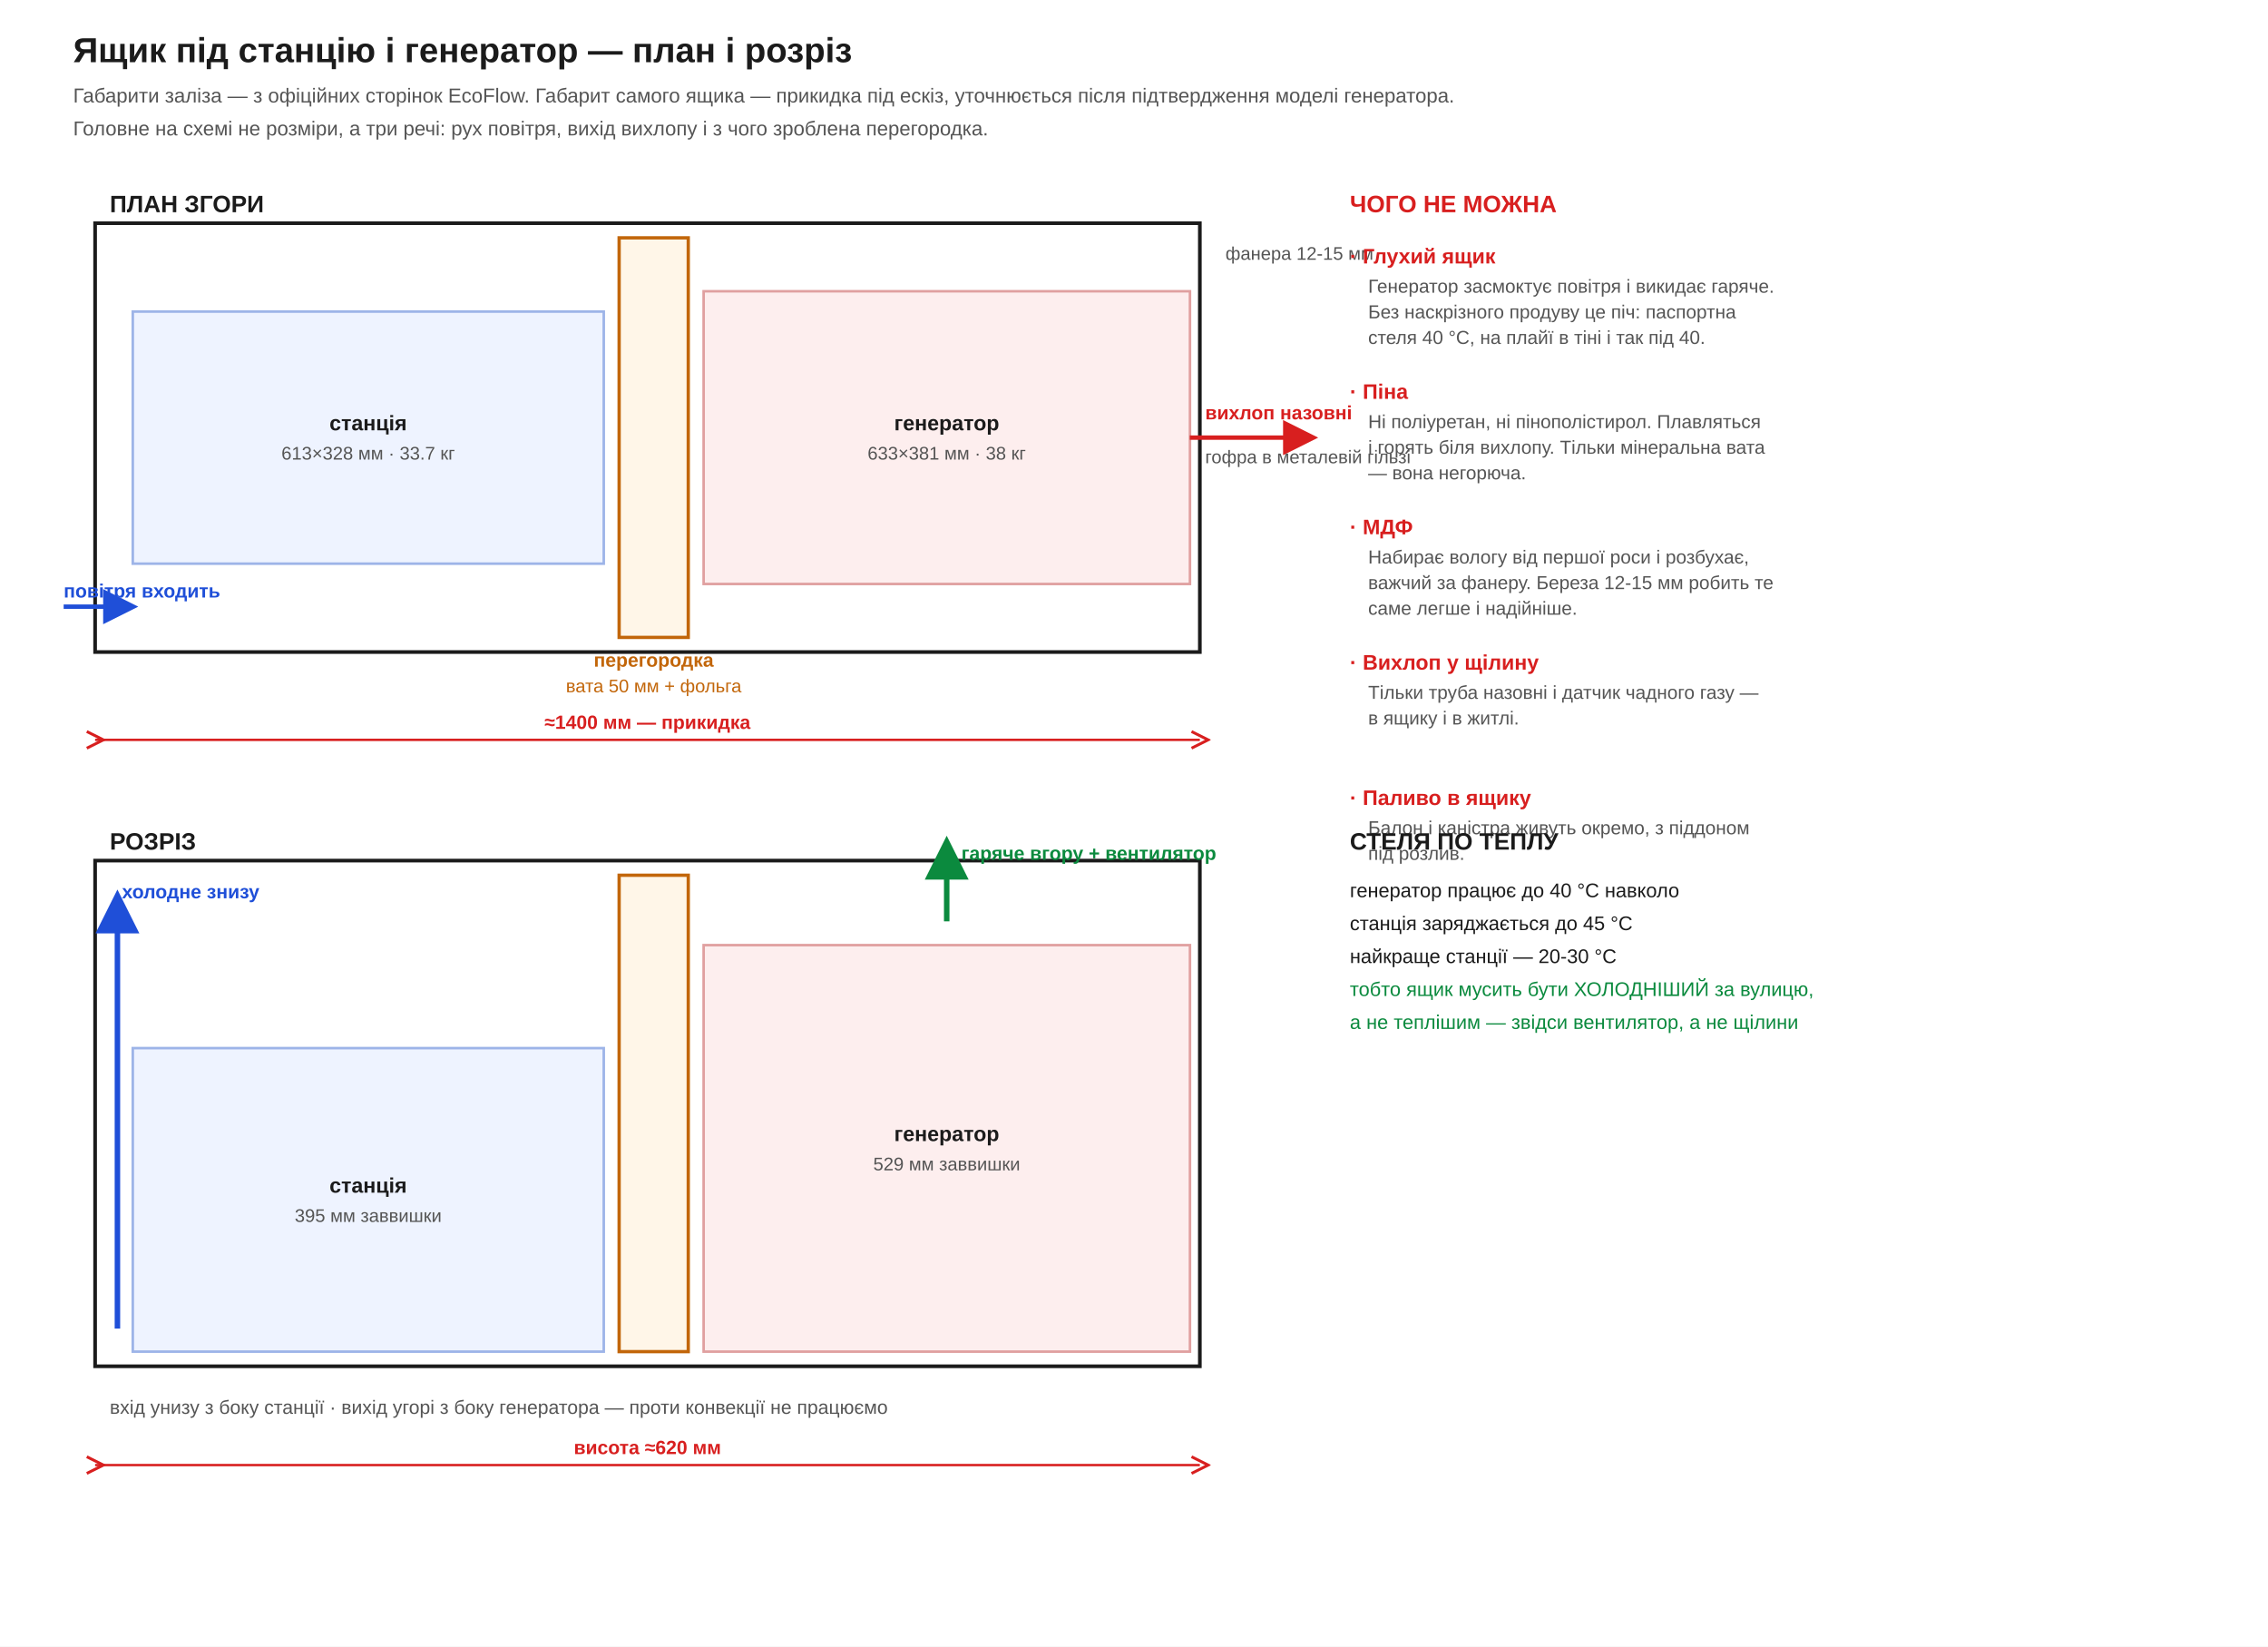
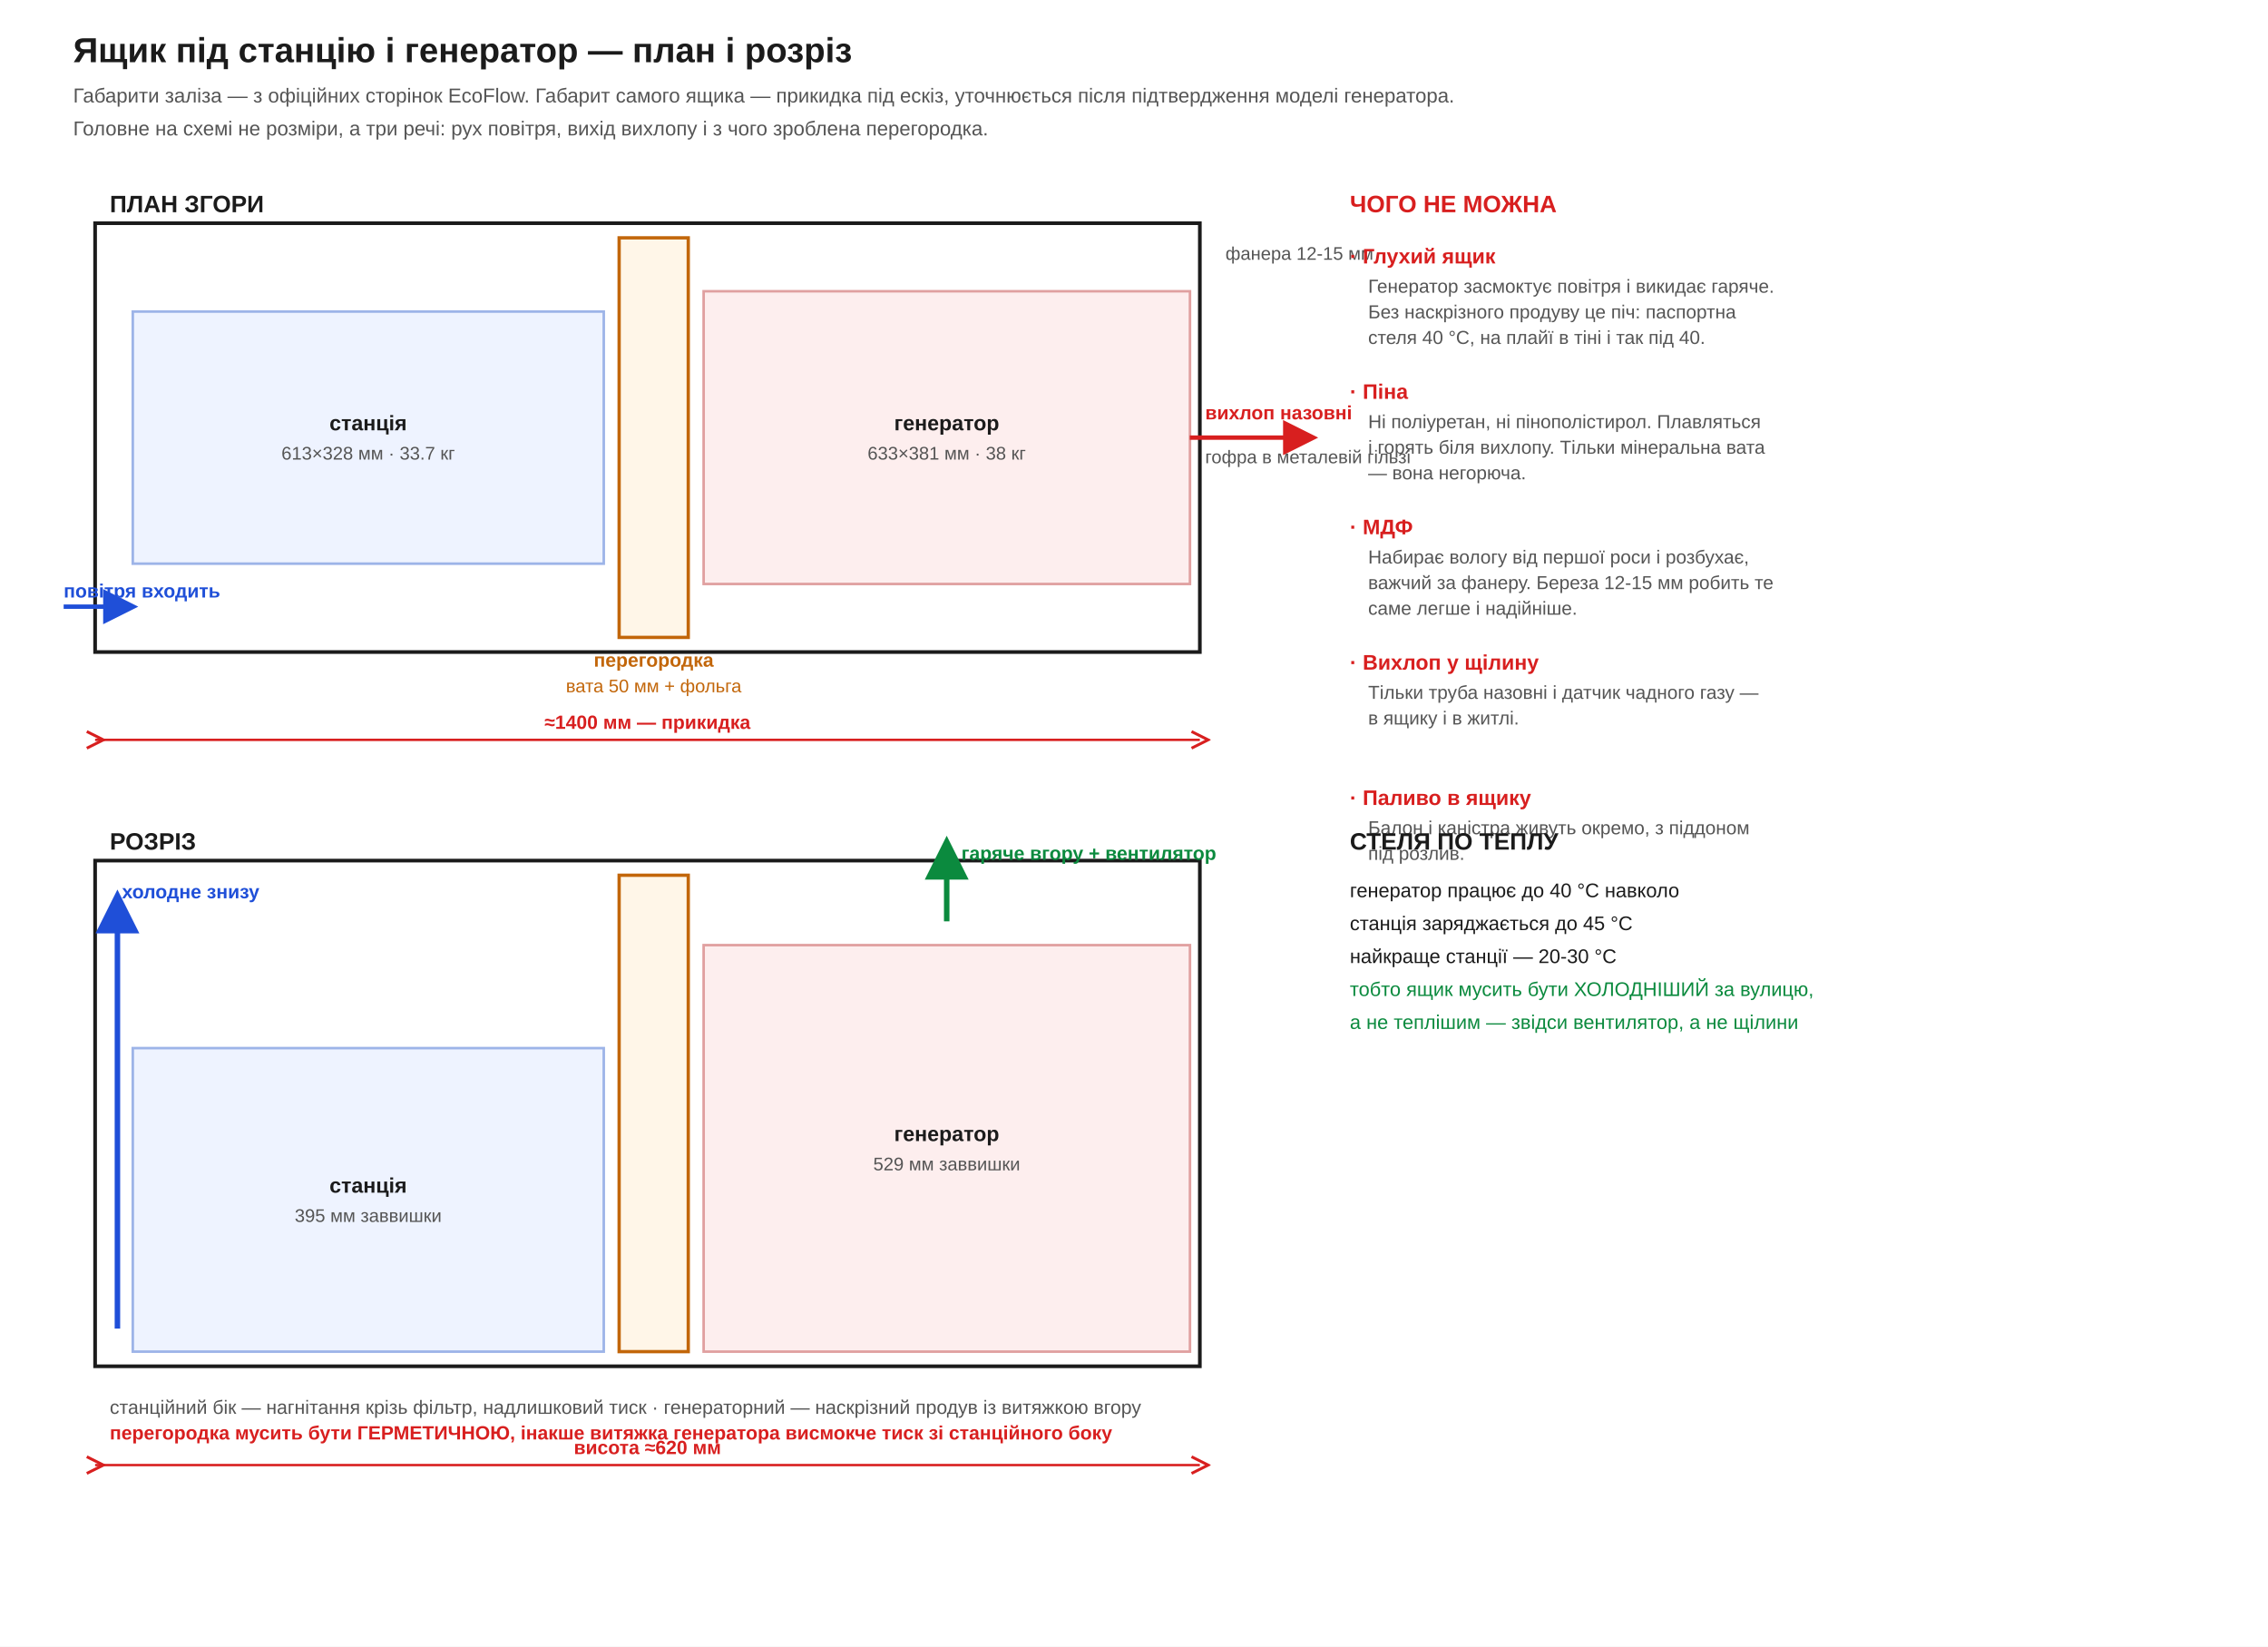
<svg xmlns="http://www.w3.org/2000/svg" width="1240" height="900" viewBox="0 0 1240 900">
  <defs>
    <marker id="a" markerWidth="9" markerHeight="9" refX="4.5" refY="4.5" orient="auto">
      <path d="M1,1 L8,4.5 L1,8" fill="none" stroke="#d81f1f" stroke-width="1.2" />
    </marker>
    <marker id="fd81f1f" markerWidth="10" markerHeight="10" refX="6" refY="5" orient="auto">
      <path d="M1,1 L9,5 L1,9 z" fill="#d81f1f" />
    </marker>
    <marker id="f1f4fd8" markerWidth="10" markerHeight="10" refX="6" refY="5" orient="auto">
      <path d="M1,1 L9,5 L1,9 z" fill="#1f4fd8" />
    </marker>
    <marker id="f0b8a3e" markerWidth="10" markerHeight="10" refX="6" refY="5" orient="auto">
      <path d="M1,1 L9,5 L1,9 z" fill="#0b8a3e" />
    </marker>
  </defs>
  <rect width="1240" height="900" fill="#ffffff" />
  <text x="40.0" y="34.0" font-family="Arial,Helvetica,sans-serif" font-size="19" fill="#1b1b1b" text-anchor="start" font-weight="700">Ящик під станцію і генератор — план і розріз</text>
  <text x="40.0" y="56.0" font-family="Arial,Helvetica,sans-serif" font-size="11" fill="#555" text-anchor="start" font-weight="400">Габарити заліза — з офіційних сторінок EcoFlow. Габарит самого ящика — прикидка під ескіз, уточнюється після підтвердження моделі генератора.</text>
  <text x="40.0" y="74.0" font-family="Arial,Helvetica,sans-serif" font-size="11" fill="#555" text-anchor="start" font-weight="400">Головне на схемі не розміри, а три речі: рух повітря, вихід вихлопу і з чого зроблена перегородка.</text>
  <text x="60.0" y="116.0" font-family="Arial,Helvetica,sans-serif" font-size="13" fill="#1b1b1b" text-anchor="start" font-weight="700">ПЛАН ЗГОРИ</text>
  <rect x="52.0" y="122.0" width="604.0" height="234.4" fill="#ffffff" stroke="#1b1b1b" stroke-width="2" />
  <text x="670.0" y="142.0" font-family="Arial,Helvetica,sans-serif" font-size="10" fill="#555" text-anchor="start" font-weight="400">фанера 12-15 мм</text>
  <rect x="72.6" y="170.3" width="257.5" height="137.8" fill="#eef3ff" stroke="#9db4e8" stroke-width="1.4" />
  <text x="201.3" y="235.2" font-family="Arial,Helvetica,sans-serif" font-size="11.5" fill="#1b1b1b" text-anchor="middle" font-weight="600">станція</text>
  <text x="201.3" y="251.2" font-family="Arial,Helvetica,sans-serif" font-size="10" fill="#555" text-anchor="middle" font-weight="400">613×328 мм · 33.7 кг</text>
  <rect x="338.5" y="130.0" width="37.8" height="218.4" fill="#fff6e8" stroke="#c2660a" stroke-width="1.8" />
  <text x="357.4" y="364.4" font-family="Arial,Helvetica,sans-serif" font-size="10.5" fill="#c2660a" text-anchor="middle" font-weight="700">перегородка</text>
  <text x="357.4" y="378.4" font-family="Arial,Helvetica,sans-serif" font-size="10" fill="#c2660a" text-anchor="middle" font-weight="400">вата 50 мм + фольга</text>
  <rect x="384.7" y="159.2" width="265.9" height="160.0" fill="#fdeeee" stroke="#e0a0a0" stroke-width="1.4" />
  <text x="517.6" y="235.2" font-family="Arial,Helvetica,sans-serif" font-size="11.5" fill="#1b1b1b" text-anchor="middle" font-weight="600">генератор</text>
  <text x="517.6" y="251.2" font-family="Arial,Helvetica,sans-serif" font-size="10" fill="#555" text-anchor="middle" font-weight="400">633×381 мм · 38 кг</text>
  <line x1="650.5" y1="239.2" x2="713.5" y2="239.2" stroke="#d81f1f" stroke-width="2.4" marker-end="url(#fd81f1f)" />
  <text x="658.9" y="229.2" font-family="Arial,Helvetica,sans-serif" font-size="10.5" fill="#d81f1f" text-anchor="start" font-weight="700">вихлоп назовні</text>
  <text x="658.9" y="253.2" font-family="Arial,Helvetica,sans-serif" font-size="10" fill="#555" text-anchor="start" font-weight="400">гофра в металевій гільзі</text>
  <line x1="34.8" y1="331.6" x2="68.4" y2="331.6" stroke="#1f4fd8" stroke-width="2.4" marker-end="url(#f1f4fd8)" />
  <text x="34.8" y="326.6" font-family="Arial,Helvetica,sans-serif" font-size="10.5" fill="#1f4fd8" text-anchor="start" font-weight="700">повітря входить</text>
  <line x1="52.0" y1="404.4" x2="656.0" y2="404.4" stroke="#d81f1f" stroke-width="1.3" marker-start="url(#a)" marker-end="url(#a)" />
  <text x="354.0" y="398.4" font-family="Arial,Helvetica,sans-serif" font-size="10.5" fill="#d81f1f" text-anchor="middle" font-weight="700">≈1400 мм — прикидка</text>
  <text x="60.0" y="464.4" font-family="Arial,Helvetica,sans-serif" font-size="13" fill="#1b1b1b" text-anchor="start" font-weight="700">РОЗРІЗ</text>
  <rect x="52.0" y="470.4" width="604.0" height="276.4" fill="#ffffff" stroke="#1b1b1b" stroke-width="2" />
  <rect x="72.6" y="572.9" width="257.5" height="165.9" fill="#eef3ff" stroke="#9db4e8" stroke-width="1.4" />
  <text x="201.3" y="651.9" font-family="Arial,Helvetica,sans-serif" font-size="11.5" fill="#1b1b1b" text-anchor="middle" font-weight="600">станція</text>
  <text x="201.3" y="667.9" font-family="Arial,Helvetica,sans-serif" font-size="10" fill="#555" text-anchor="middle" font-weight="400">395 мм заввишки</text>
  <rect x="338.5" y="478.4" width="37.8" height="260.4" fill="#fff6e8" stroke="#c2660a" stroke-width="1.8" />
  <rect x="384.7" y="516.6" width="265.9" height="222.2" fill="#fdeeee" stroke="#e0a0a0" stroke-width="1.4" />
  <text x="517.6" y="623.7" font-family="Arial,Helvetica,sans-serif" font-size="11.5" fill="#1b1b1b" text-anchor="middle" font-weight="600">генератор</text>
  <text x="517.6" y="639.7" font-family="Arial,Helvetica,sans-serif" font-size="10" fill="#555" text-anchor="middle" font-weight="400">529 мм заввишки</text>
  <line x1="64.2" y1="726.2" x2="64.2" y2="495.2" stroke="#1f4fd8" stroke-width="3" marker-end="url(#f1f4fd8)" />
  <text x="66.7" y="491.0" font-family="Arial,Helvetica,sans-serif" font-size="10.5" fill="#1f4fd8" text-anchor="start" font-weight="700">холодне знизу</text>
  <line x1="517.6" y1="503.6" x2="517.6" y2="465.8" stroke="#0b8a3e" stroke-width="3" marker-end="url(#f0b8a3e)" />
  <text x="525.6" y="470.0" font-family="Arial,Helvetica,sans-serif" font-size="10.5" fill="#0b8a3e" text-anchor="start" font-weight="700">гаряче вгору + вентилятор</text>
-   <text x="60.0" y="772.8" font-family="Arial,Helvetica,sans-serif" font-size="10.5" fill="#555" text-anchor="start" font-weight="400">вхід унизу з боку станції · вихід угорі з боку генератора — проти конвекції не працюємо</text>
+   <text x="60.0" y="772.8" font-family="Arial,Helvetica,sans-serif" font-size="10.5" fill="#555" text-anchor="start" font-weight="400">станційний бік — нагнітання крізь фільтр, надлишковий тиск · генераторний — наскрізний продув із витяжкою вгору</text>
+   <text x="60.0" y="786.8" font-family="Arial,Helvetica,sans-serif" font-size="10.5" fill="#d81f1f" text-anchor="start" font-weight="600">перегородка мусить бути ГЕРМЕТИЧНОЮ, інакше витяжка генератора висмокче тиск зі станційного боку</text>
  <line x1="52.0" y1="800.8" x2="656.0" y2="800.8" stroke="#d81f1f" stroke-width="1.3" marker-start="url(#a)" marker-end="url(#a)" />
  <text x="354.0" y="794.8" font-family="Arial,Helvetica,sans-serif" font-size="10.5" fill="#d81f1f" text-anchor="middle" font-weight="700">висота ≈620 мм</text>
  <text x="738.0" y="116.0" font-family="Arial,Helvetica,sans-serif" font-size="13" fill="#d81f1f" text-anchor="start" font-weight="700">ЧОГО НЕ МОЖНА</text>
  <text x="738.0" y="144.0" font-family="Arial,Helvetica,sans-serif" font-size="11.5" fill="#d81f1f" text-anchor="start" font-weight="700">· Глухий ящик</text>
  <text x="748.0" y="160.0" font-family="Arial,Helvetica,sans-serif" font-size="10.3" fill="#555" text-anchor="start" font-weight="400">Генератор засмоктує повітря і викидає гаряче.</text>
  <text x="748.0" y="174.0" font-family="Arial,Helvetica,sans-serif" font-size="10.3" fill="#555" text-anchor="start" font-weight="400">Без наскрізного продуву це піч: паспортна</text>
  <text x="748.0" y="188.0" font-family="Arial,Helvetica,sans-serif" font-size="10.3" fill="#555" text-anchor="start" font-weight="400">стеля 40 °C, на плайї в тіні і так під 40.</text>
  <text x="738.0" y="218.0" font-family="Arial,Helvetica,sans-serif" font-size="11.5" fill="#d81f1f" text-anchor="start" font-weight="700">· Піна</text>
  <text x="748.0" y="234.0" font-family="Arial,Helvetica,sans-serif" font-size="10.3" fill="#555" text-anchor="start" font-weight="400">Ні поліуретан, ні пінополістирол. Плавляться</text>
  <text x="748.0" y="248.0" font-family="Arial,Helvetica,sans-serif" font-size="10.3" fill="#555" text-anchor="start" font-weight="400">і горять біля вихлопу. Тільки мінеральна вата</text>
  <text x="748.0" y="262.0" font-family="Arial,Helvetica,sans-serif" font-size="10.3" fill="#555" text-anchor="start" font-weight="400">— вона негорюча.</text>
  <text x="738.0" y="292.0" font-family="Arial,Helvetica,sans-serif" font-size="11.5" fill="#d81f1f" text-anchor="start" font-weight="700">· МДФ</text>
  <text x="748.0" y="308.0" font-family="Arial,Helvetica,sans-serif" font-size="10.3" fill="#555" text-anchor="start" font-weight="400">Набирає вологу від першої роси і розбухає,</text>
  <text x="748.0" y="322.0" font-family="Arial,Helvetica,sans-serif" font-size="10.3" fill="#555" text-anchor="start" font-weight="400">важчий за фанеру. Береза 12-15 мм робить те</text>
  <text x="748.0" y="336.0" font-family="Arial,Helvetica,sans-serif" font-size="10.3" fill="#555" text-anchor="start" font-weight="400">саме легше і надійніше.</text>
  <text x="738.0" y="366.0" font-family="Arial,Helvetica,sans-serif" font-size="11.5" fill="#d81f1f" text-anchor="start" font-weight="700">· Вихлоп у щілину</text>
  <text x="748.0" y="382.0" font-family="Arial,Helvetica,sans-serif" font-size="10.3" fill="#555" text-anchor="start" font-weight="400">Тільки труба назовні і датчик чадного газу —</text>
  <text x="748.0" y="396.0" font-family="Arial,Helvetica,sans-serif" font-size="10.3" fill="#555" text-anchor="start" font-weight="400">в ящику і в житлі.</text>
  <text x="738.0" y="440.0" font-family="Arial,Helvetica,sans-serif" font-size="11.5" fill="#d81f1f" text-anchor="start" font-weight="700">· Паливо в ящику</text>
  <text x="748.0" y="456.0" font-family="Arial,Helvetica,sans-serif" font-size="10.3" fill="#555" text-anchor="start" font-weight="400">Балон і каністра живуть окремо, з піддоном</text>
  <text x="748.0" y="470.0" font-family="Arial,Helvetica,sans-serif" font-size="10.3" fill="#555" text-anchor="start" font-weight="400">під розлив.</text>
  <text x="738.0" y="464.4" font-family="Arial,Helvetica,sans-serif" font-size="13" fill="#1b1b1b" text-anchor="start" font-weight="700">СТЕЛЯ ПО ТЕПЛУ</text>
  <text x="738.0" y="490.4" font-family="Arial,Helvetica,sans-serif" font-size="10.8" fill="#1b1b1b" text-anchor="start" font-weight="400">генератор працює до 40 °C навколо</text>
  <text x="738.0" y="508.4" font-family="Arial,Helvetica,sans-serif" font-size="10.8" fill="#1b1b1b" text-anchor="start" font-weight="400">станція заряджається до 45 °C</text>
  <text x="738.0" y="526.4" font-family="Arial,Helvetica,sans-serif" font-size="10.8" fill="#1b1b1b" text-anchor="start" font-weight="400">найкраще станції — 20-30 °C</text>
  <text x="738.0" y="544.4" font-family="Arial,Helvetica,sans-serif" font-size="10.8" fill="#0b8a3e" text-anchor="start" font-weight="400">тобто ящик мусить бути ХОЛОДНІШИЙ за вулицю,</text>
  <text x="738.0" y="562.4" font-family="Arial,Helvetica,sans-serif" font-size="10.8" fill="#0b8a3e" text-anchor="start" font-weight="400">а не теплішим — звідси вентилятор, а не щілини</text>
</svg>
